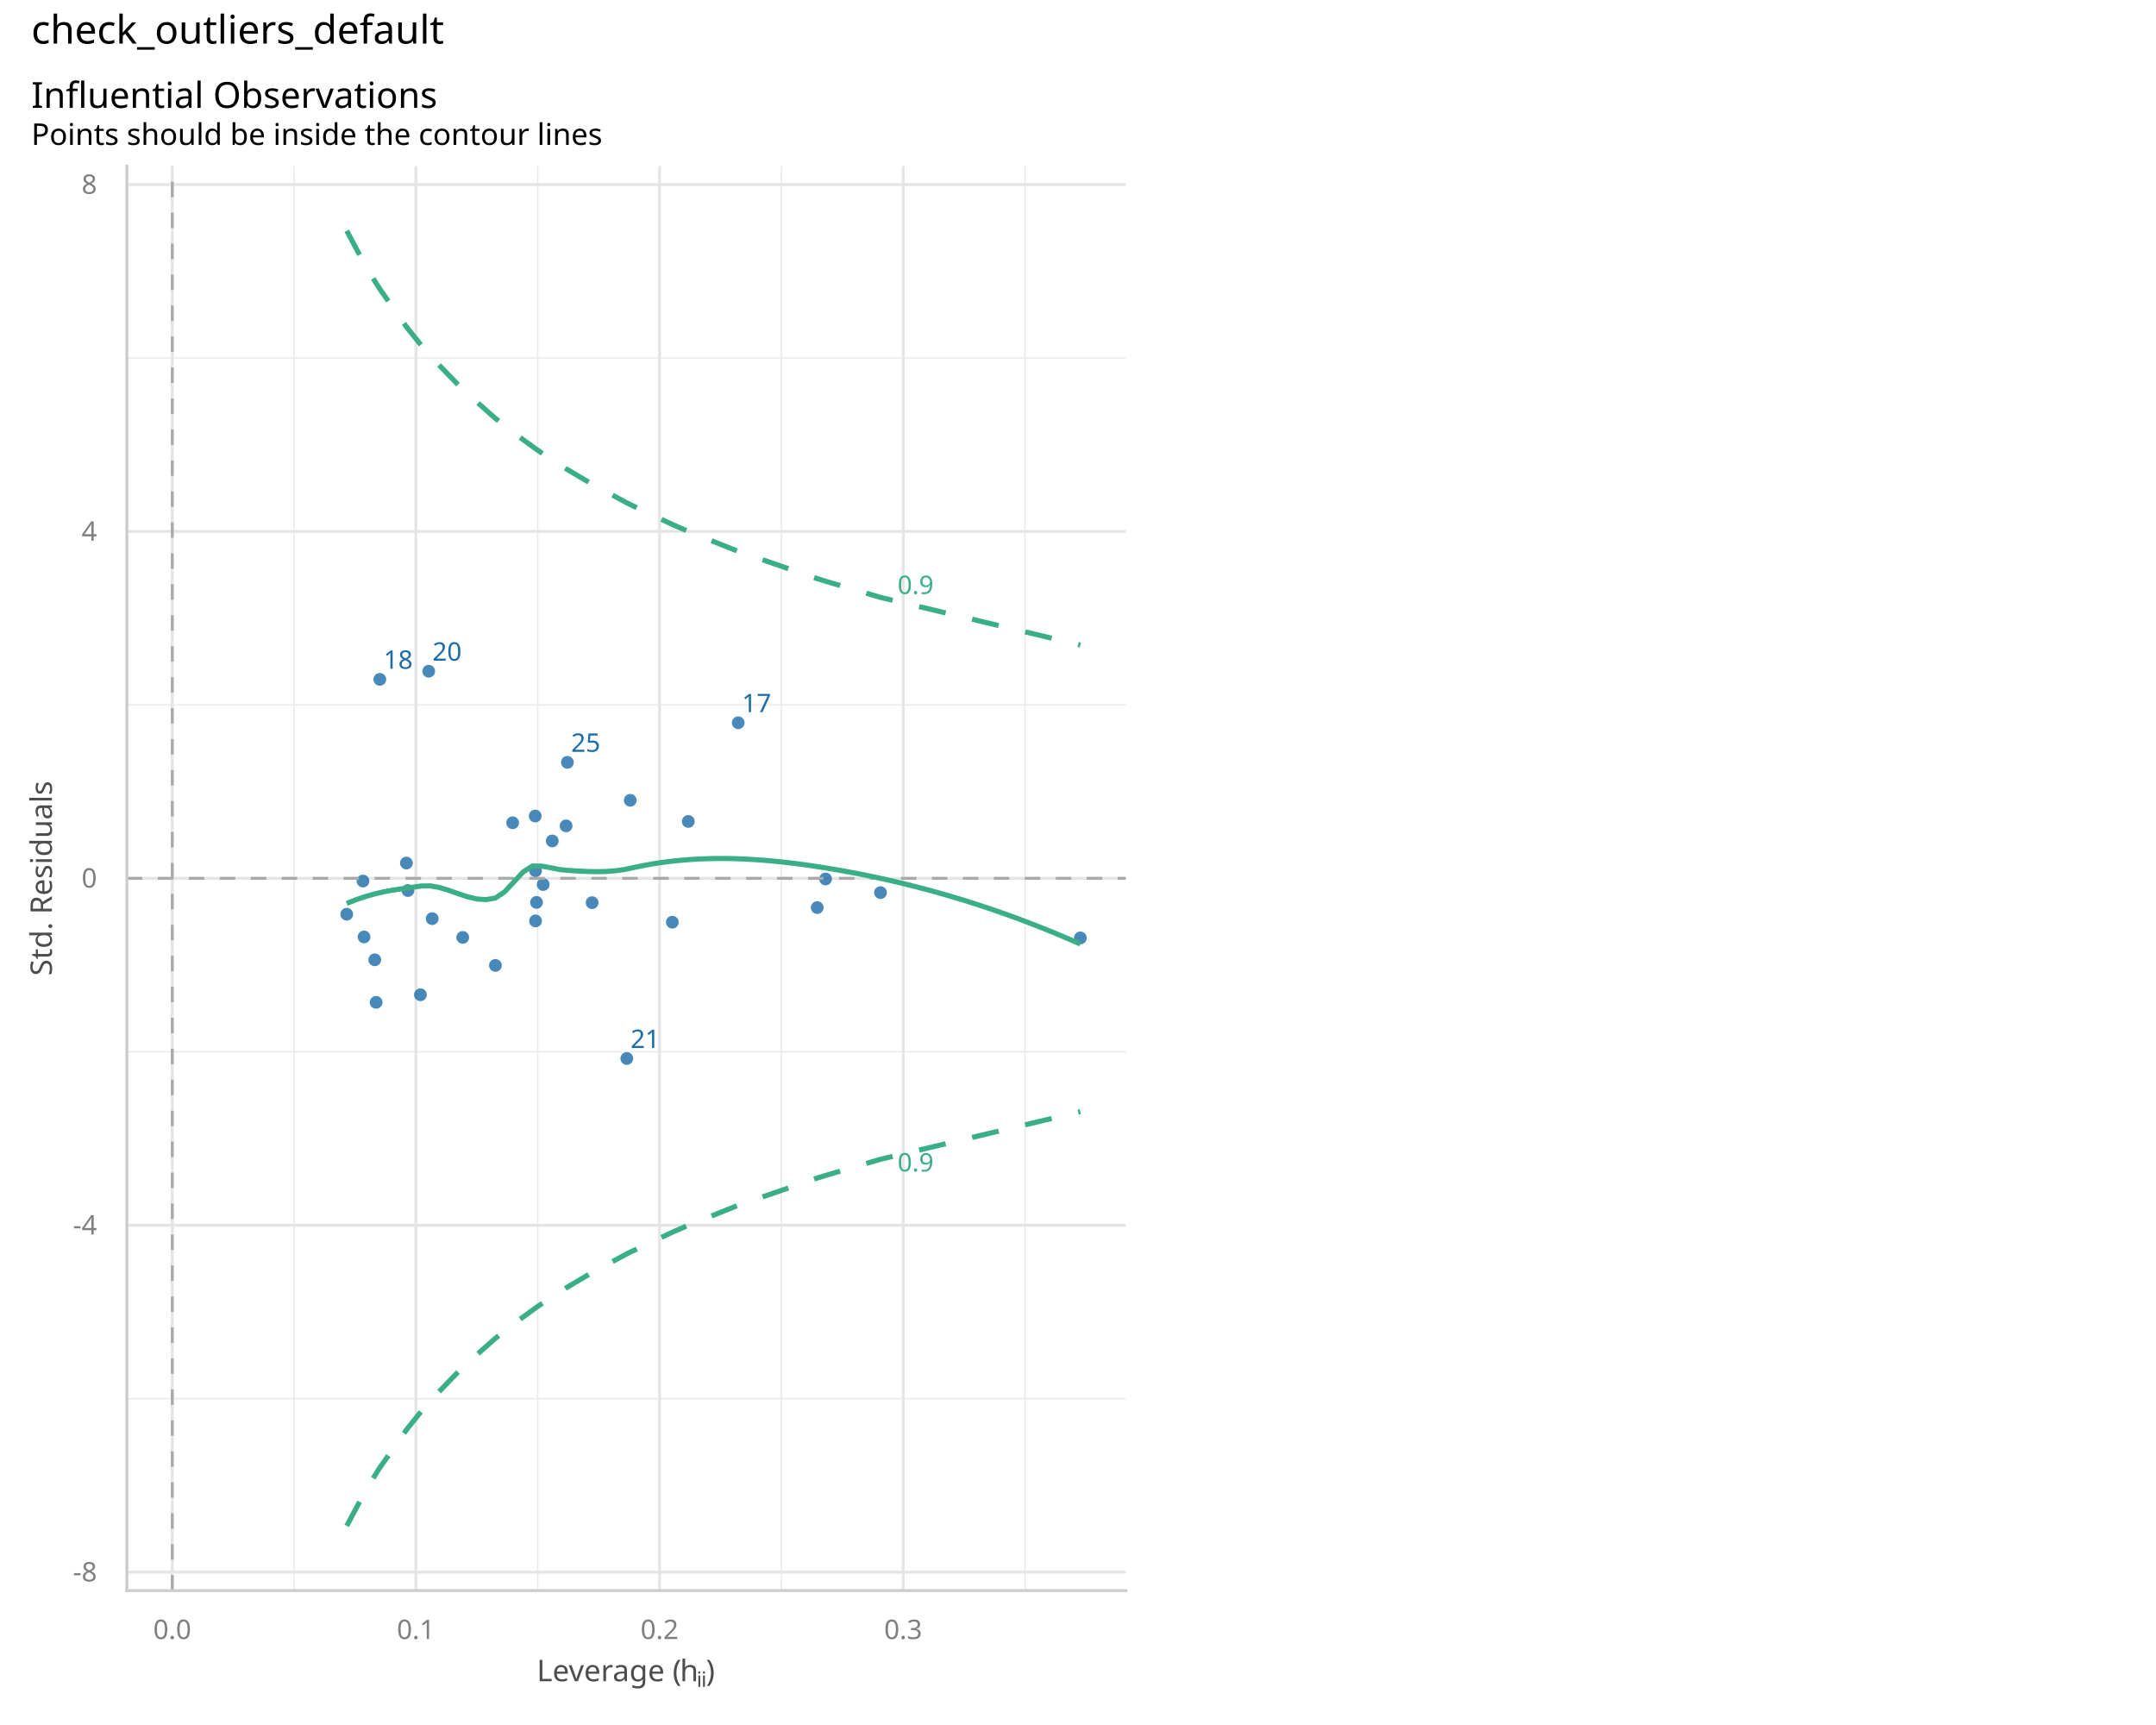
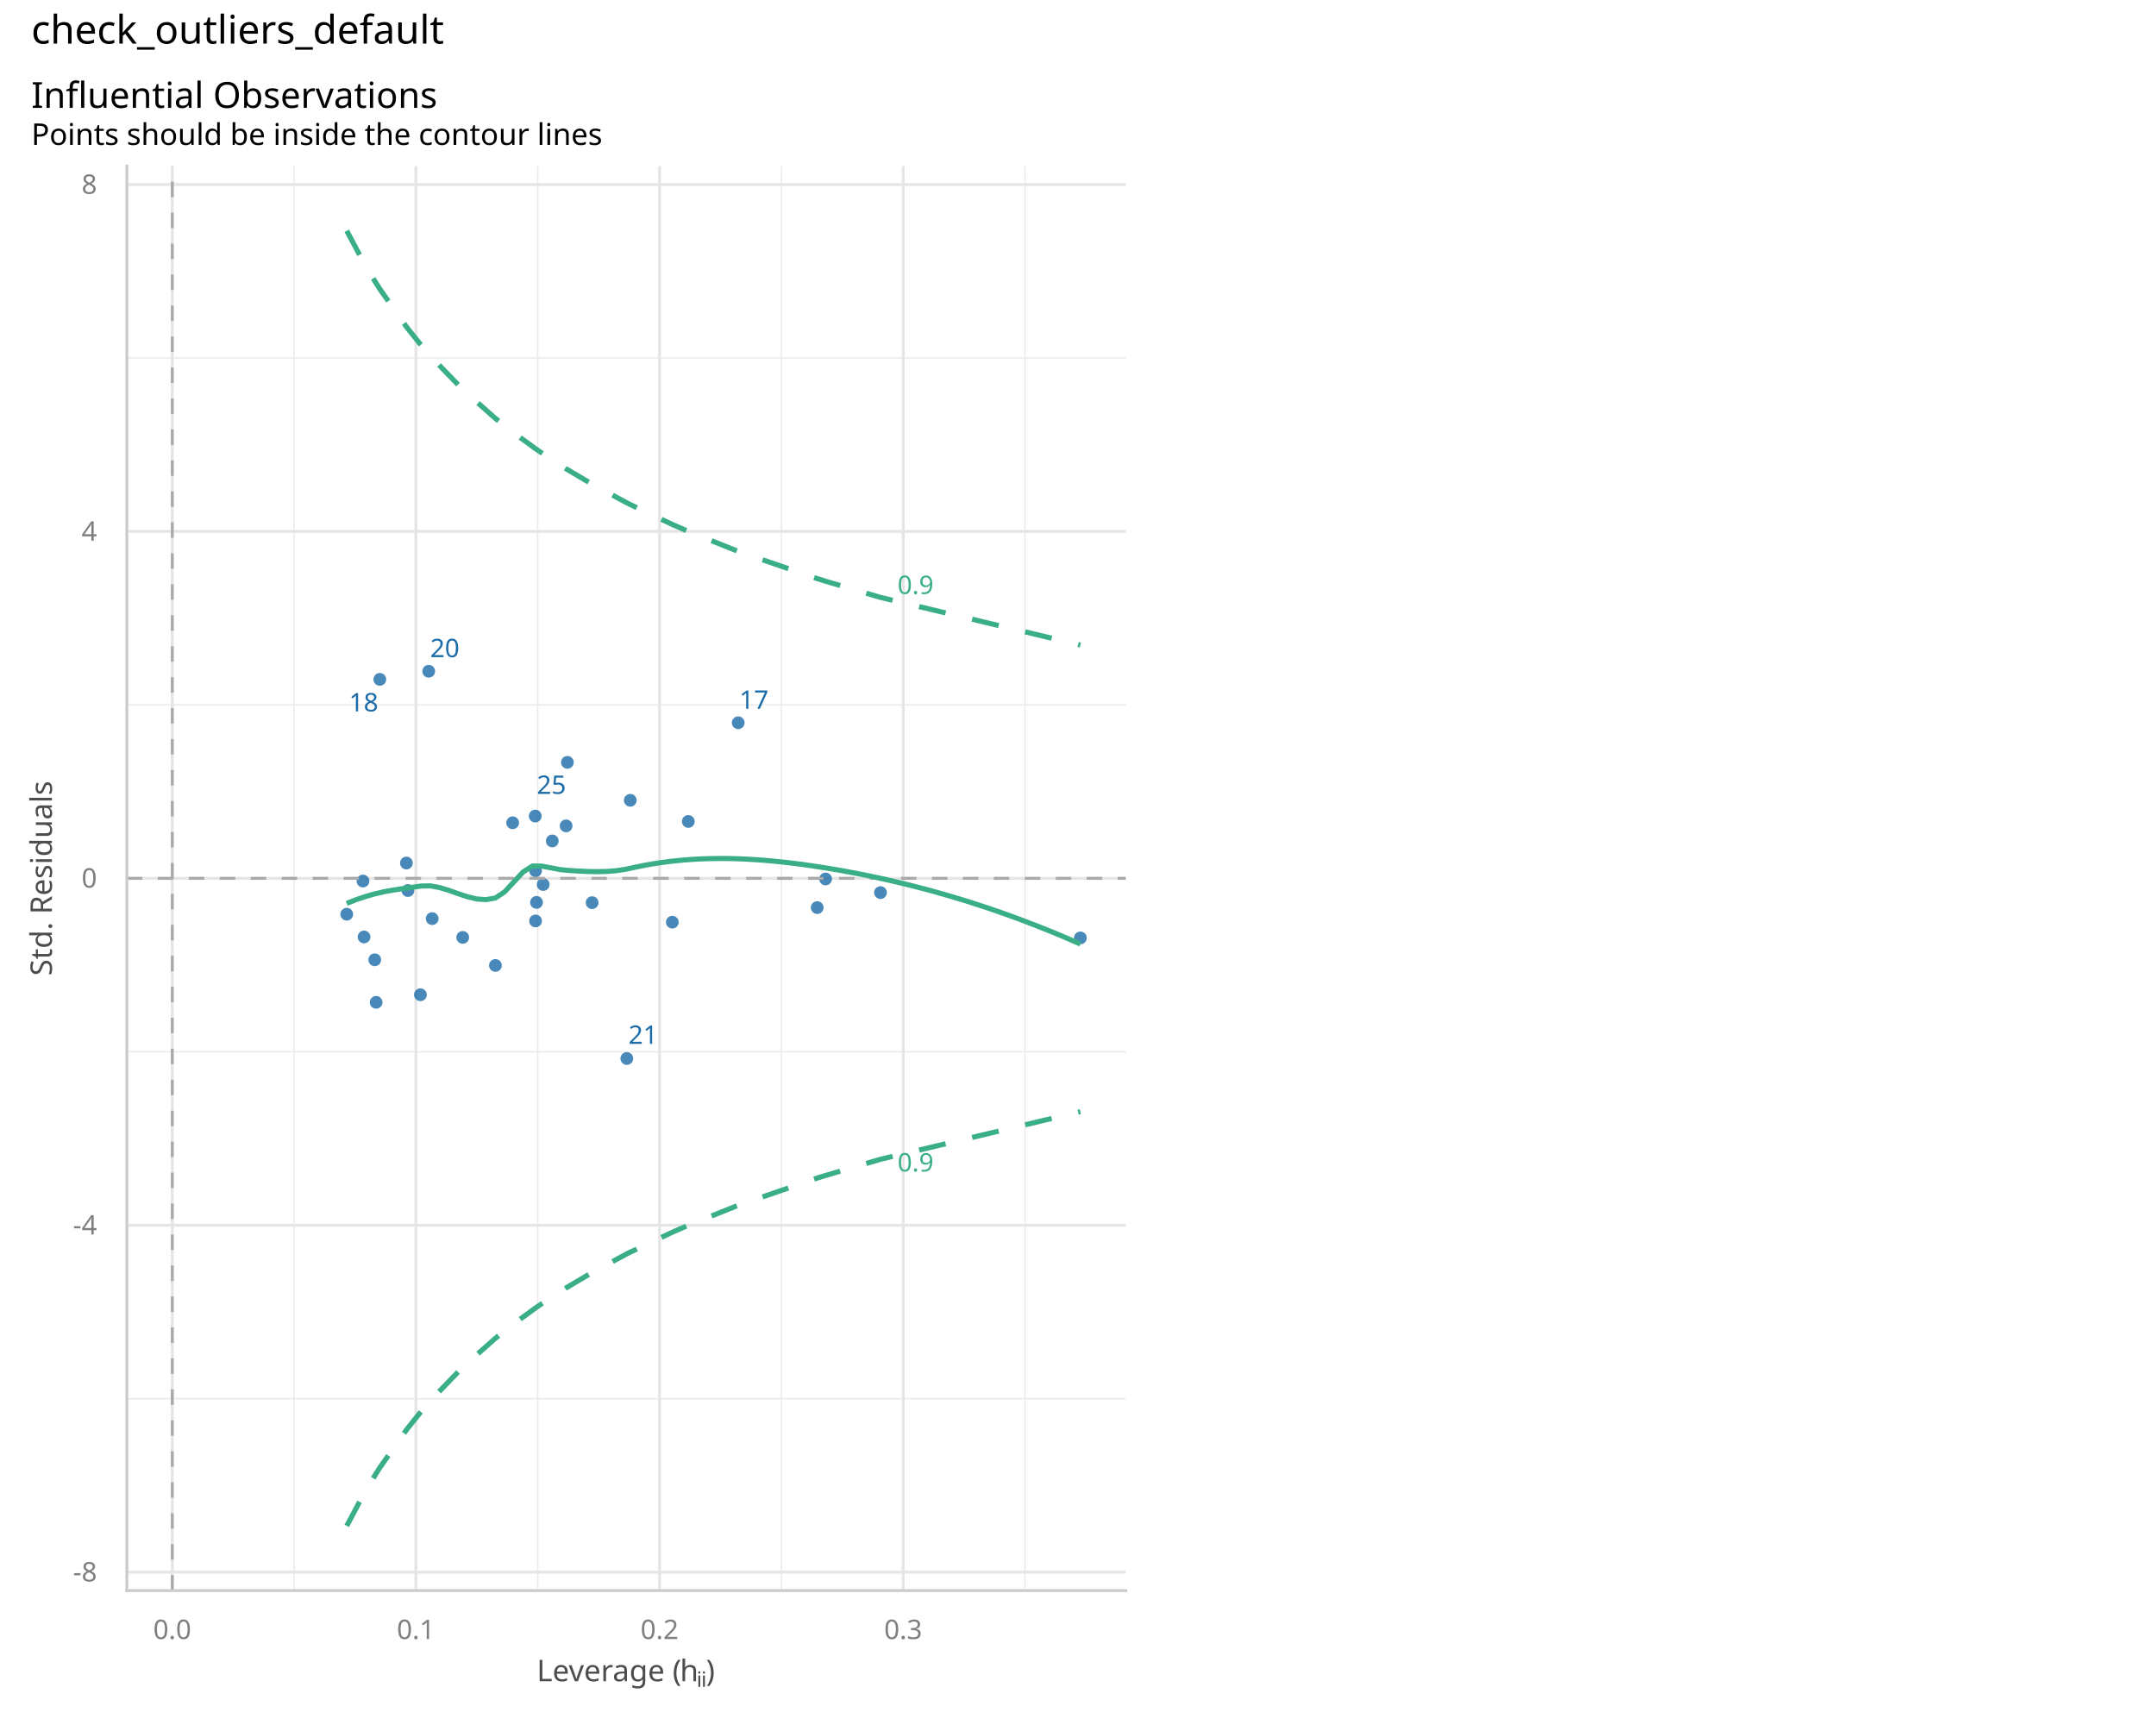
<svg xmlns="http://www.w3.org/2000/svg" class="svglite" data-engine-version="2.0" width="720.00pt" height="576.00pt" viewBox="0 0 720.00 576.00">
  <defs>
    <style type="text/css">
    .svglite line, .svglite polyline, .svglite polygon, .svglite path, .svglite rect, .svglite circle {
      fill: none;
      stroke: #000000;
      stroke-linecap: round;
      stroke-linejoin: round;
      stroke-miterlimit: 10.00;
    }
  </style>
  </defs>
  <rect width="100%" height="100%" style="stroke: none; fill: #FFFFFF;" />
  <defs>
    <clipPath id="cpMC4wMHw3MjAuMDB8MC4wMHw1NzYuMDA=">
      <rect x="0.00" y="0.00" width="720.00" height="576.00" />
    </clipPath>
  </defs>
  <g clip-path="url(#cpMC4wMHw3MjAuMDB8MC4wMHw1NzYuMDA=)">
    <rect x="0" y="0.00" width="720.00" height="576.00" style="stroke-width: 1.07; stroke: #FFFFFF; fill: #FFFFFF;" />
  </g>
  <defs>
    <clipPath id="cpNDIuMzd8NzE0LjUyfDU1LjQ0fDUzMS4xMw==">
      <rect x="42.37" y="55.44" width="672.16" height="475.69" />
    </clipPath>
  </defs>
  <g clip-path="url(#cpNDIuMzd8NzE0LjUyfDU1LjQ0fDUzMS4xMw==)">
</g>
  <g clip-path="url(#cpMC4wMHw3MjAuMDB8MC4wMHw1NzYuMDA=)">
</g>
  <defs>
    <clipPath id="cpNS40OHwzODAuOTN8MjIuNzh8NTcwLjUy">
      <rect x="5.48" y="22.78" width="375.45" height="547.74" />
    </clipPath>
  </defs>
  <g clip-path="url(#cpNS40OHwzODAuOTN8MjIuNzh8NTcwLjUy)">
    <rect x="5.48" y="22.78" width="375.45" height="547.74" style="stroke-width: 0.97; stroke: #FFFFFF; fill: #FFFFFF;" />
  </g>
  <g clip-path="url(#cpMC4wMHw3MjAuMDB8MC4wMHw1NzYuMDA=)">
</g>
  <defs>
    <clipPath id="cpNDIuMzd8Mzc1Ljk1fDU1LjQ0fDUzMS4xMw==">
      <rect x="42.37" y="55.44" width="333.59" height="475.69" />
    </clipPath>
  </defs>
  <g clip-path="url(#cpNDIuMzd8Mzc1Ljk1fDU1LjQ0fDUzMS4xMw==)">
    <rect x="42.37" y="55.44" width="333.59" height="475.69" style="stroke-width: 0.97; stroke: none; fill: #FFFFFF;" />
    <polyline points="42.37,467.05 375.95,467.05 " style="stroke-width: 0.48; stroke: #EBEBEB; stroke-linecap: butt;" />
    <polyline points="42.37,351.21 375.95,351.21 " style="stroke-width: 0.48; stroke: #EBEBEB; stroke-linecap: butt;" />
    <polyline points="42.37,235.37 375.95,235.37 " style="stroke-width: 0.48; stroke: #EBEBEB; stroke-linecap: butt;" />
    <polyline points="42.37,119.53 375.95,119.53 " style="stroke-width: 0.48; stroke: #EBEBEB; stroke-linecap: butt;" />
    <polyline points="98.21,531.13 98.21,55.44 " style="stroke-width: 0.48; stroke: #EBEBEB; stroke-linecap: butt;" />
    <polyline points="179.57,531.13 179.57,55.44 " style="stroke-width: 0.48; stroke: #EBEBEB; stroke-linecap: butt;" />
    <polyline points="260.94,531.13 260.94,55.44 " style="stroke-width: 0.48; stroke: #EBEBEB; stroke-linecap: butt;" />
    <polyline points="342.30,531.13 342.30,55.44 " style="stroke-width: 0.48; stroke: #EBEBEB; stroke-linecap: butt;" />
    <polyline points="42.37,524.97 375.95,524.97 " style="stroke-width: 0.97; stroke: #E5E5E5; stroke-linecap: butt;" />
    <polyline points="42.37,409.13 375.95,409.13 " style="stroke-width: 0.97; stroke: #E5E5E5; stroke-linecap: butt;" />
    <polyline points="42.37,293.29 375.95,293.29 " style="stroke-width: 0.97; stroke: #E5E5E5; stroke-linecap: butt;" />
    <polyline points="42.37,177.45 375.95,177.45 " style="stroke-width: 0.97; stroke: #E5E5E5; stroke-linecap: butt;" />
    <polyline points="42.37,61.61 375.95,61.61 " style="stroke-width: 0.97; stroke: #E5E5E5; stroke-linecap: butt;" />
    <polyline points="57.53,531.13 57.53,55.44 " style="stroke-width: 0.97; stroke: #E5E5E5; stroke-linecap: butt;" />
    <polyline points="138.89,531.13 138.89,55.44 " style="stroke-width: 0.97; stroke: #E5E5E5; stroke-linecap: butt;" />
    <polyline points="220.26,531.13 220.26,55.44 " style="stroke-width: 0.97; stroke: #E5E5E5; stroke-linecap: butt;" />
    <polyline points="301.62,531.13 301.62,55.44 " style="stroke-width: 0.97; stroke: #E5E5E5; stroke-linecap: butt;" />
    <circle cx="115.80" cy="305.27" r="2.13" style="stroke-width: 0.00; stroke: none; fill: #1B6CA8; fill-opacity: 0.80;" />
    <circle cx="121.22" cy="294.19" r="2.13" style="stroke-width: 0.00; stroke: none; fill: #1B6CA8; fill-opacity: 0.80;" />
    <circle cx="125.61" cy="334.70" r="2.13" style="stroke-width: 0.00; stroke: none; fill: #1B6CA8; fill-opacity: 0.80;" />
    <circle cx="135.72" cy="288.18" r="2.13" style="stroke-width: 0.00; stroke: none; fill: #1B6CA8; fill-opacity: 0.80;" />
    <circle cx="189.05" cy="275.77" r="2.13" style="stroke-width: 0.00; stroke: none; fill: #1B6CA8; fill-opacity: 0.80;" />
    <circle cx="121.57" cy="312.86" r="2.13" style="stroke-width: 0.00; stroke: none; fill: #1B6CA8; fill-opacity: 0.80;" />
    <circle cx="165.45" cy="322.37" r="2.13" style="stroke-width: 0.00; stroke: none; fill: #1B6CA8; fill-opacity: 0.80;" />
    <circle cx="184.43" cy="280.80" r="2.13" style="stroke-width: 0.00; stroke: none; fill: #1B6CA8; fill-opacity: 0.80;" />
    <circle cx="179.17" cy="301.32" r="2.13" style="stroke-width: 0.00; stroke: none; fill: #1B6CA8; fill-opacity: 0.80;" />
    <circle cx="178.85" cy="290.76" r="2.13" style="stroke-width: 0.00; stroke: none; fill: #1B6CA8; fill-opacity: 0.80;" />
    <circle cx="178.85" cy="307.51" r="2.13" style="stroke-width: 0.00; stroke: none; fill: #1B6CA8; fill-opacity: 0.80;" />
    <circle cx="210.48" cy="267.23" r="2.13" style="stroke-width: 0.00; stroke: none; fill: #1B6CA8; fill-opacity: 0.80;" />
    <circle cx="178.74" cy="272.49" r="2.13" style="stroke-width: 0.00; stroke: none; fill: #1B6CA8; fill-opacity: 0.80;" />
    <circle cx="181.40" cy="295.35" r="2.13" style="stroke-width: 0.00; stroke: none; fill: #1B6CA8; fill-opacity: 0.80;" />
    <circle cx="272.91" cy="303.06" r="2.13" style="stroke-width: 0.00; stroke: none; fill: #1B6CA8; fill-opacity: 0.80;" />
    <circle cx="275.71" cy="293.50" r="2.13" style="stroke-width: 0.00; stroke: none; fill: #1B6CA8; fill-opacity: 0.80;" />
    <circle cx="246.53" cy="241.34" r="2.13" style="stroke-width: 0.00; stroke: none; fill: #1B6CA8; fill-opacity: 0.80;" />
    <circle cx="126.84" cy="226.85" r="2.13" style="stroke-width: 0.00; stroke: none; fill: #1B6CA8; fill-opacity: 0.80;" />
    <circle cx="171.20" cy="274.74" r="2.13" style="stroke-width: 0.00; stroke: none; fill: #1B6CA8; fill-opacity: 0.80;" />
    <circle cx="143.17" cy="224.14" r="2.13" style="stroke-width: 0.00; stroke: none; fill: #1B6CA8; fill-opacity: 0.80;" />
    <circle cx="209.33" cy="353.45" r="2.13" style="stroke-width: 0.00; stroke: none; fill: #1B6CA8; fill-opacity: 0.80;" />
    <circle cx="144.33" cy="306.74" r="2.13" style="stroke-width: 0.00; stroke: none; fill: #1B6CA8; fill-opacity: 0.80;" />
    <circle cx="154.53" cy="313.01" r="2.13" style="stroke-width: 0.00; stroke: none; fill: #1B6CA8; fill-opacity: 0.80;" />
    <circle cx="125.15" cy="320.49" r="2.13" style="stroke-width: 0.00; stroke: none; fill: #1B6CA8; fill-opacity: 0.80;" />
    <circle cx="189.48" cy="254.56" r="2.13" style="stroke-width: 0.00; stroke: none; fill: #1B6CA8; fill-opacity: 0.80;" />
    <circle cx="136.23" cy="297.36" r="2.13" style="stroke-width: 0.00; stroke: none; fill: #1B6CA8; fill-opacity: 0.80;" />
    <circle cx="197.74" cy="301.41" r="2.13" style="stroke-width: 0.00; stroke: none; fill: #1B6CA8; fill-opacity: 0.80;" />
    <circle cx="229.86" cy="274.29" r="2.13" style="stroke-width: 0.00; stroke: none; fill: #1B6CA8; fill-opacity: 0.80;" />
    <circle cx="360.79" cy="313.18" r="2.13" style="stroke-width: 0.00; stroke: none; fill: #1B6CA8; fill-opacity: 0.80;" />
    <circle cx="224.52" cy="307.93" r="2.13" style="stroke-width: 0.00; stroke: none; fill: #1B6CA8; fill-opacity: 0.80;" />
    <circle cx="294.04" cy="298.05" r="2.13" style="stroke-width: 0.00; stroke: none; fill: #1B6CA8; fill-opacity: 0.80;" />
    <circle cx="140.40" cy="332.16" r="2.13" style="stroke-width: 0.00; stroke: none; fill: #1B6CA8; fill-opacity: 0.80;" />
    <line x1="57.53" y1="531.13" x2="57.53" y2="55.44" style="stroke-width: 0.97; stroke: #A9A9A9; stroke-dasharray: 5.17,5.17; stroke-linecap: butt;" />
    <line x1="42.37" y1="293.29" x2="375.95" y2="293.29" style="stroke-width: 0.97; stroke: #A9A9A9; stroke-dasharray: 5.17,5.17; stroke-linecap: butt;" />
    <polyline points="115.80,301.66 118.90,300.42 122.00,299.38 125.10,298.49 128.20,297.77 131.30,297.21 134.40,296.74 137.50,296.31 140.60,295.85 143.71,295.80 146.81,296.37 149.91,297.31 153.01,298.41 156.11,299.44 159.21,300.18 162.31,300.40 165.41,299.87 168.52,297.81 171.62,294.47 174.72,291.14 177.82,289.16 180.92,289.21 184.02,289.79 187.12,290.39 190.22,290.68 193.32,290.86 196.43,291.01 199.53,291.06 202.63,290.99 205.73,290.74 208.83,290.29 211.93,289.62 215.03,288.98 218.13,288.43 221.24,287.96 224.34,287.57 227.44,287.25 230.54,287.00 233.64,286.82 236.74,286.71 239.84,286.66 242.94,286.67 246.05,286.74 249.15,286.87 252.25,287.05 255.35,287.27 258.45,287.55 261.55,287.87 264.65,288.23 267.75,288.62 270.85,289.06 273.96,289.53 277.06,290.02 280.16,290.55 283.26,291.11 286.36,291.69 289.46,292.31 292.56,292.96 295.66,293.64 298.77,294.35 301.87,295.09 304.97,295.86 308.07,296.66 311.17,297.49 314.27,298.36 317.37,299.26 320.47,300.18 323.58,301.14 326.68,302.14 329.78,303.16 332.88,304.22 335.98,305.31 339.08,306.43 342.18,307.59 345.28,308.78 348.38,310.00 351.49,311.25 354.59,312.54 357.69,313.87 360.79,315.22 " style="stroke-width: 1.71; stroke: #3AAF85; stroke-linecap: butt;" />
-     <text x="215.45" y="349.93" text-anchor="middle" style="font-size: 8.54px; fill: #1B6CA8; font-family: sans;" textLength="9.50px" lengthAdjust="spacingAndGlyphs">21</text>
-     <text x="252.66" y="237.81" text-anchor="middle" style="font-size: 8.54px; fill: #1B6CA8; font-family: sans;" textLength="9.50px" lengthAdjust="spacingAndGlyphs">17</text>
-     <text x="149.29" y="220.61" text-anchor="middle" style="font-size: 8.54px; fill: #1B6CA8; font-family: sans;" textLength="9.50px" lengthAdjust="spacingAndGlyphs">20</text>
-     <text x="132.97" y="223.32" text-anchor="middle" style="font-size: 8.54px; fill: #1B6CA8; font-family: sans;" textLength="9.50px" lengthAdjust="spacingAndGlyphs">18</text>
-     <text x="195.60" y="251.03" text-anchor="middle" style="font-size: 8.54px; fill: #1B6CA8; font-family: sans;" textLength="9.50px" lengthAdjust="spacingAndGlyphs">25</text>
+     <text x="214.75" y="348.55" text-anchor="middle" style="font-size: 8.54px; fill: #1B6CA8; font-family: sans;" textLength="9.50px" lengthAdjust="spacingAndGlyphs">21</text>
+     <text x="251.77" y="236.67" text-anchor="middle" style="font-size: 8.54px; fill: #1B6CA8; font-family: sans;" textLength="9.50px" lengthAdjust="spacingAndGlyphs">17</text>
+     <text x="148.55" y="219.44" text-anchor="middle" style="font-size: 8.54px; fill: #1B6CA8; font-family: sans;" textLength="9.50px" lengthAdjust="spacingAndGlyphs">20</text>
+     <text x="121.44" y="237.54" text-anchor="middle" style="font-size: 8.54px; fill: #1B6CA8; font-family: sans;" textLength="9.50px" lengthAdjust="spacingAndGlyphs">18</text>
+     <text x="184.15" y="265.09" text-anchor="middle" style="font-size: 8.54px; fill: #1B6CA8; font-family: sans;" textLength="9.50px" lengthAdjust="spacingAndGlyphs">25</text>
    <polyline points="115.80,77.06 121.22,87.23 121.57,87.83 125.15,93.82 125.61,94.57 126.84,96.50 135.72,109.12 136.23,109.78 140.40,114.96 143.17,118.20 144.33,119.52 154.53,130.06 165.45,139.72 171.20,144.27 178.74,149.75 178.85,149.83 178.85,149.83 179.17,150.06 181.40,151.58 184.43,153.59 189.05,156.53 189.48,156.79 197.74,161.68 209.33,167.90 210.48,168.48 224.52,175.12 229.86,177.44 246.53,184.12 272.91,193.20 275.71,194.08 294.04,199.48 360.79,215.38 " style="stroke-width: 1.71; stroke: #3AAF85; stroke-dasharray: 9.10,9.10; stroke-linecap: butt;" />
    <polyline points="115.80,509.51 121.22,499.35 121.57,498.75 125.15,492.75 125.61,492.01 126.84,490.07 135.72,477.46 136.23,476.80 140.40,471.61 143.17,468.38 144.33,467.06 154.53,456.51 165.45,446.86 171.20,442.31 178.74,436.82 178.85,436.75 178.85,436.75 179.17,436.52 181.40,435.00 184.43,432.98 189.05,430.05 189.48,429.79 197.74,424.90 209.33,418.68 210.48,418.10 224.52,411.46 229.86,409.13 246.53,402.46 272.91,393.37 275.71,392.50 294.04,387.10 360.79,371.19 " style="stroke-width: 1.71; stroke: #3AAF85; stroke-dasharray: 9.10,9.10; stroke-linecap: butt;" />
    <text x="311.79" y="198.34" text-anchor="end" style="font-size: 8.54px; fill: #3AAF85; font-family: sans;" textLength="11.87px" lengthAdjust="spacingAndGlyphs">0.9</text>
    <text x="311.79" y="391.17" text-anchor="end" style="font-size: 8.54px; fill: #3AAF85; font-family: sans;" textLength="11.87px" lengthAdjust="spacingAndGlyphs">0.9</text>
  </g>
  <g clip-path="url(#cpMC4wMHw3MjAuMDB8MC4wMHw1NzYuMDA=)">
    <polyline points="42.37,531.13 42.37,55.44 " style="stroke-width: 0.97; stroke: #CCCCCC; stroke-linecap: square;" />
    <text x="32.40" y="528.06" text-anchor="end" style="font-size: 9.00px; fill: #7F7F7F; font-family: sans;" textLength="8.00px" lengthAdjust="spacingAndGlyphs">-8</text>
    <text x="32.40" y="412.22" text-anchor="end" style="font-size: 9.00px; fill: #7F7F7F; font-family: sans;" textLength="8.00px" lengthAdjust="spacingAndGlyphs">-4</text>
    <text x="32.40" y="296.38" text-anchor="end" style="font-size: 9.00px; fill: #7F7F7F; font-family: sans;" textLength="5.01px" lengthAdjust="spacingAndGlyphs">0</text>
    <text x="32.40" y="180.55" text-anchor="end" style="font-size: 9.00px; fill: #7F7F7F; font-family: sans;" textLength="5.01px" lengthAdjust="spacingAndGlyphs">4</text>
    <text x="32.40" y="64.71" text-anchor="end" style="font-size: 9.00px; fill: #7F7F7F; font-family: sans;" textLength="5.01px" lengthAdjust="spacingAndGlyphs">8</text>
    <polyline points="42.37,531.13 375.95,531.13 " style="stroke-width: 0.97; stroke: #CCCCCC; stroke-linecap: square;" />
    <text x="57.53" y="547.29" text-anchor="middle" style="font-size: 9.00px; fill: #7F7F7F; font-family: sans;" textLength="12.51px" lengthAdjust="spacingAndGlyphs">0.0</text>
    <text x="138.89" y="547.29" text-anchor="middle" style="font-size: 9.00px; fill: #7F7F7F; font-family: sans;" textLength="12.51px" lengthAdjust="spacingAndGlyphs">0.1</text>
    <text x="220.26" y="547.29" text-anchor="middle" style="font-size: 9.00px; fill: #7F7F7F; font-family: sans;" textLength="12.51px" lengthAdjust="spacingAndGlyphs">0.2</text>
    <text x="301.62" y="547.29" text-anchor="middle" style="font-size: 9.00px; fill: #7F7F7F; font-family: sans;" textLength="12.51px" lengthAdjust="spacingAndGlyphs">0.3</text>
    <text x="179.25" y="561.39" style="font-size: 10.00px; fill: #4D4D4D; font-family: sans;" textLength="47.81px" lengthAdjust="spacingAndGlyphs">Leverage (</text>
    <text x="227.07" y="561.39" style="font-size: 10.00px; fill: #4D4D4D; font-family: sans;" textLength="5.56px" lengthAdjust="spacingAndGlyphs">h</text>
    <text x="232.63" y="563.24" style="font-size: 7.00px; fill: #4D4D4D; font-family: sans;" textLength="1.55px" lengthAdjust="spacingAndGlyphs">i</text>
    <text x="234.18" y="563.24" style="font-size: 7.00px; fill: #4D4D4D; font-family: sans;" textLength="1.55px" lengthAdjust="spacingAndGlyphs">i</text>
    <text x="235.74" y="561.39" style="font-size: 10.00px; fill: #4D4D4D; font-family: sans;" textLength="3.33px" lengthAdjust="spacingAndGlyphs">)</text>
    <text transform="translate(17.34,293.29) rotate(-90)" text-anchor="middle" style="font-size: 10.00px; fill: #4D4D4D; font-family: sans;" textLength="64.49px" lengthAdjust="spacingAndGlyphs">Std. Residuals</text>
    <text x="10.46" y="48.39" style="font-size: 10.00px; font-family: sans;" textLength="179.02px" lengthAdjust="spacingAndGlyphs">Points should be inside the contour lines</text>
    <text x="10.46" y="36.02" style="font-size: 12.00px; font-family: sans;" textLength="125.42px" lengthAdjust="spacingAndGlyphs">Influential Observations</text>
    <text x="10.46" y="14.56" style="font-size: 13.20px; font-family: sans;" textLength="131.37px" lengthAdjust="spacingAndGlyphs">check_outliers_default</text>
  </g>
</svg>
